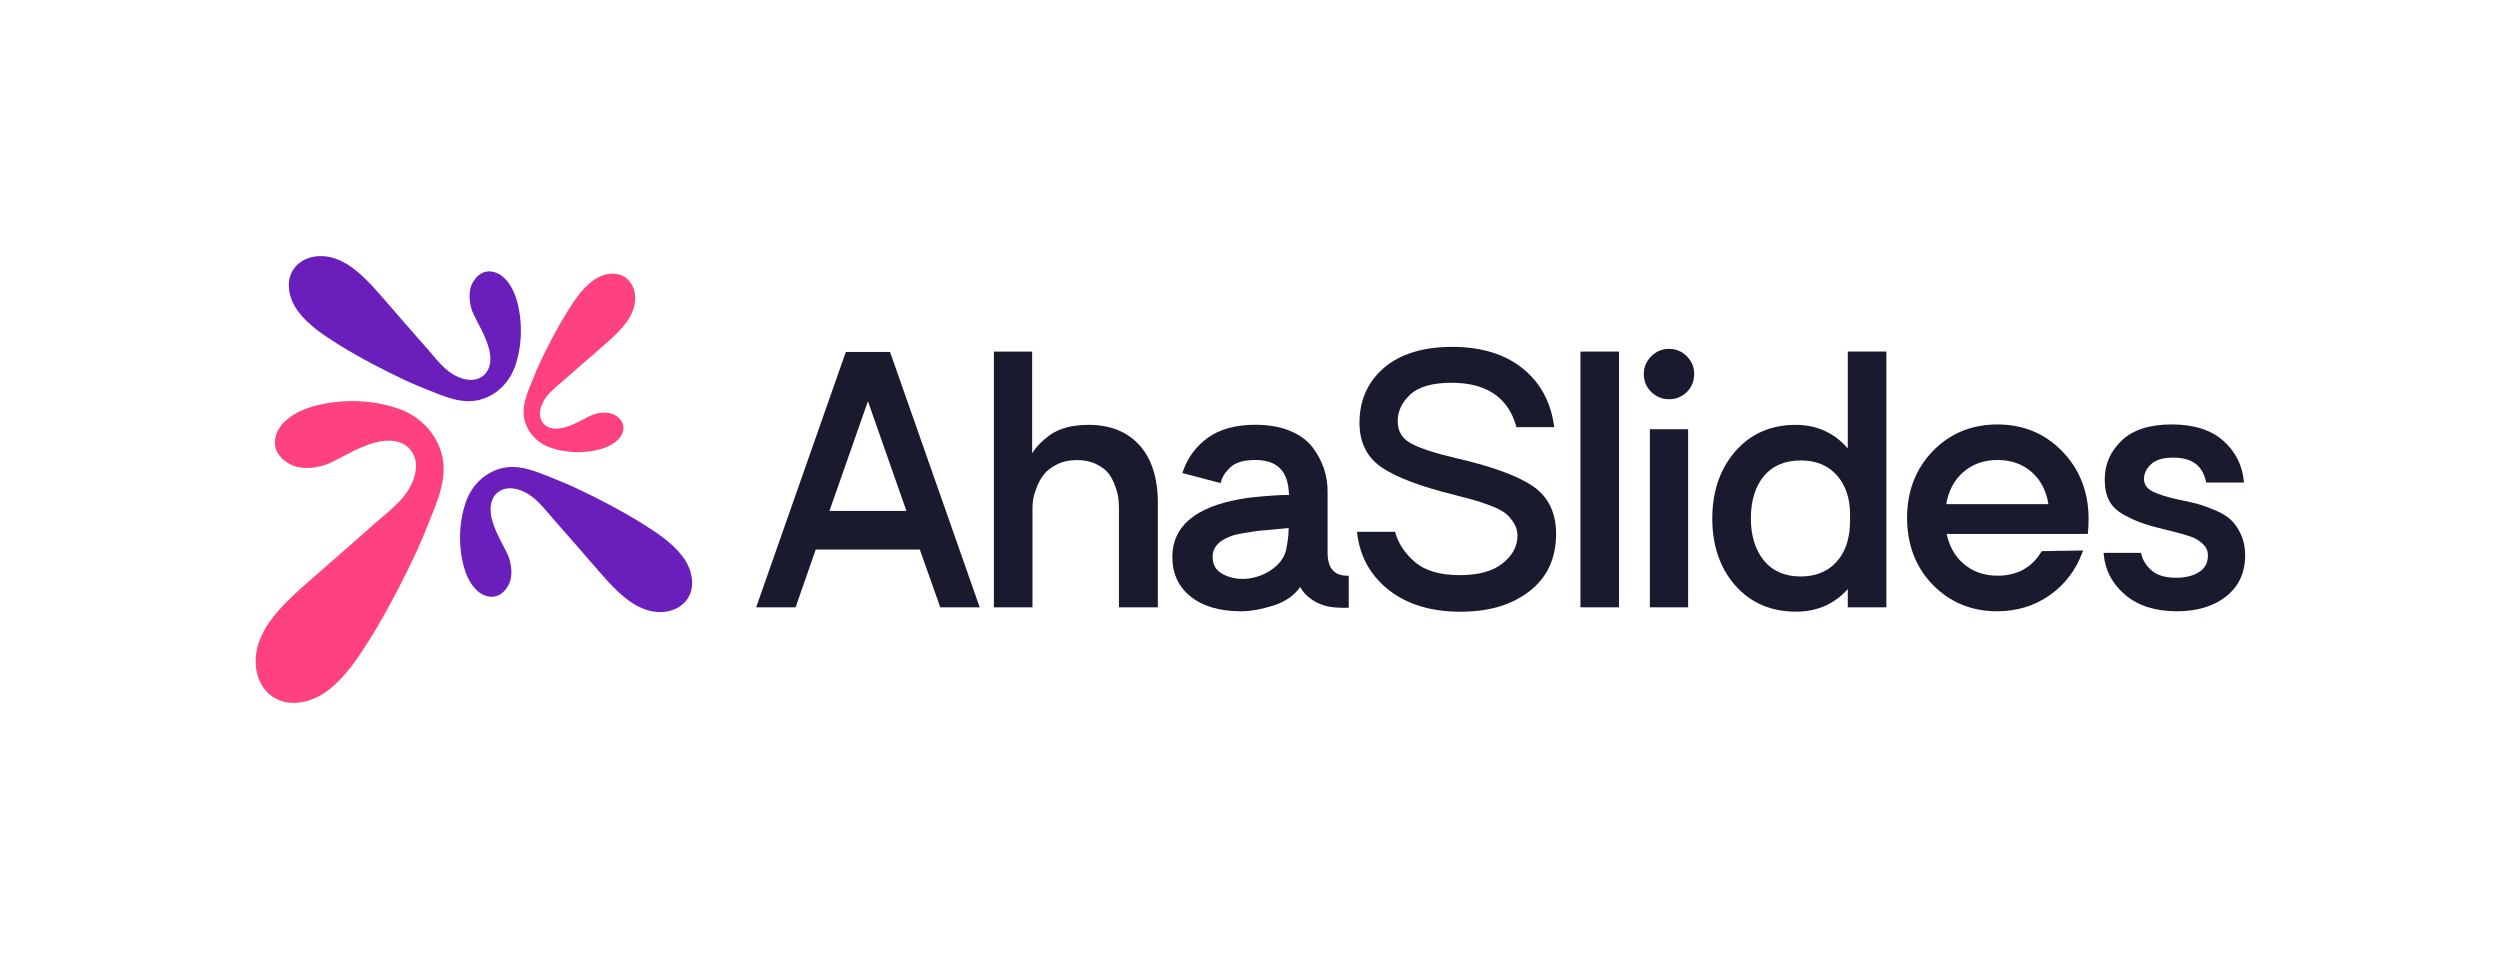
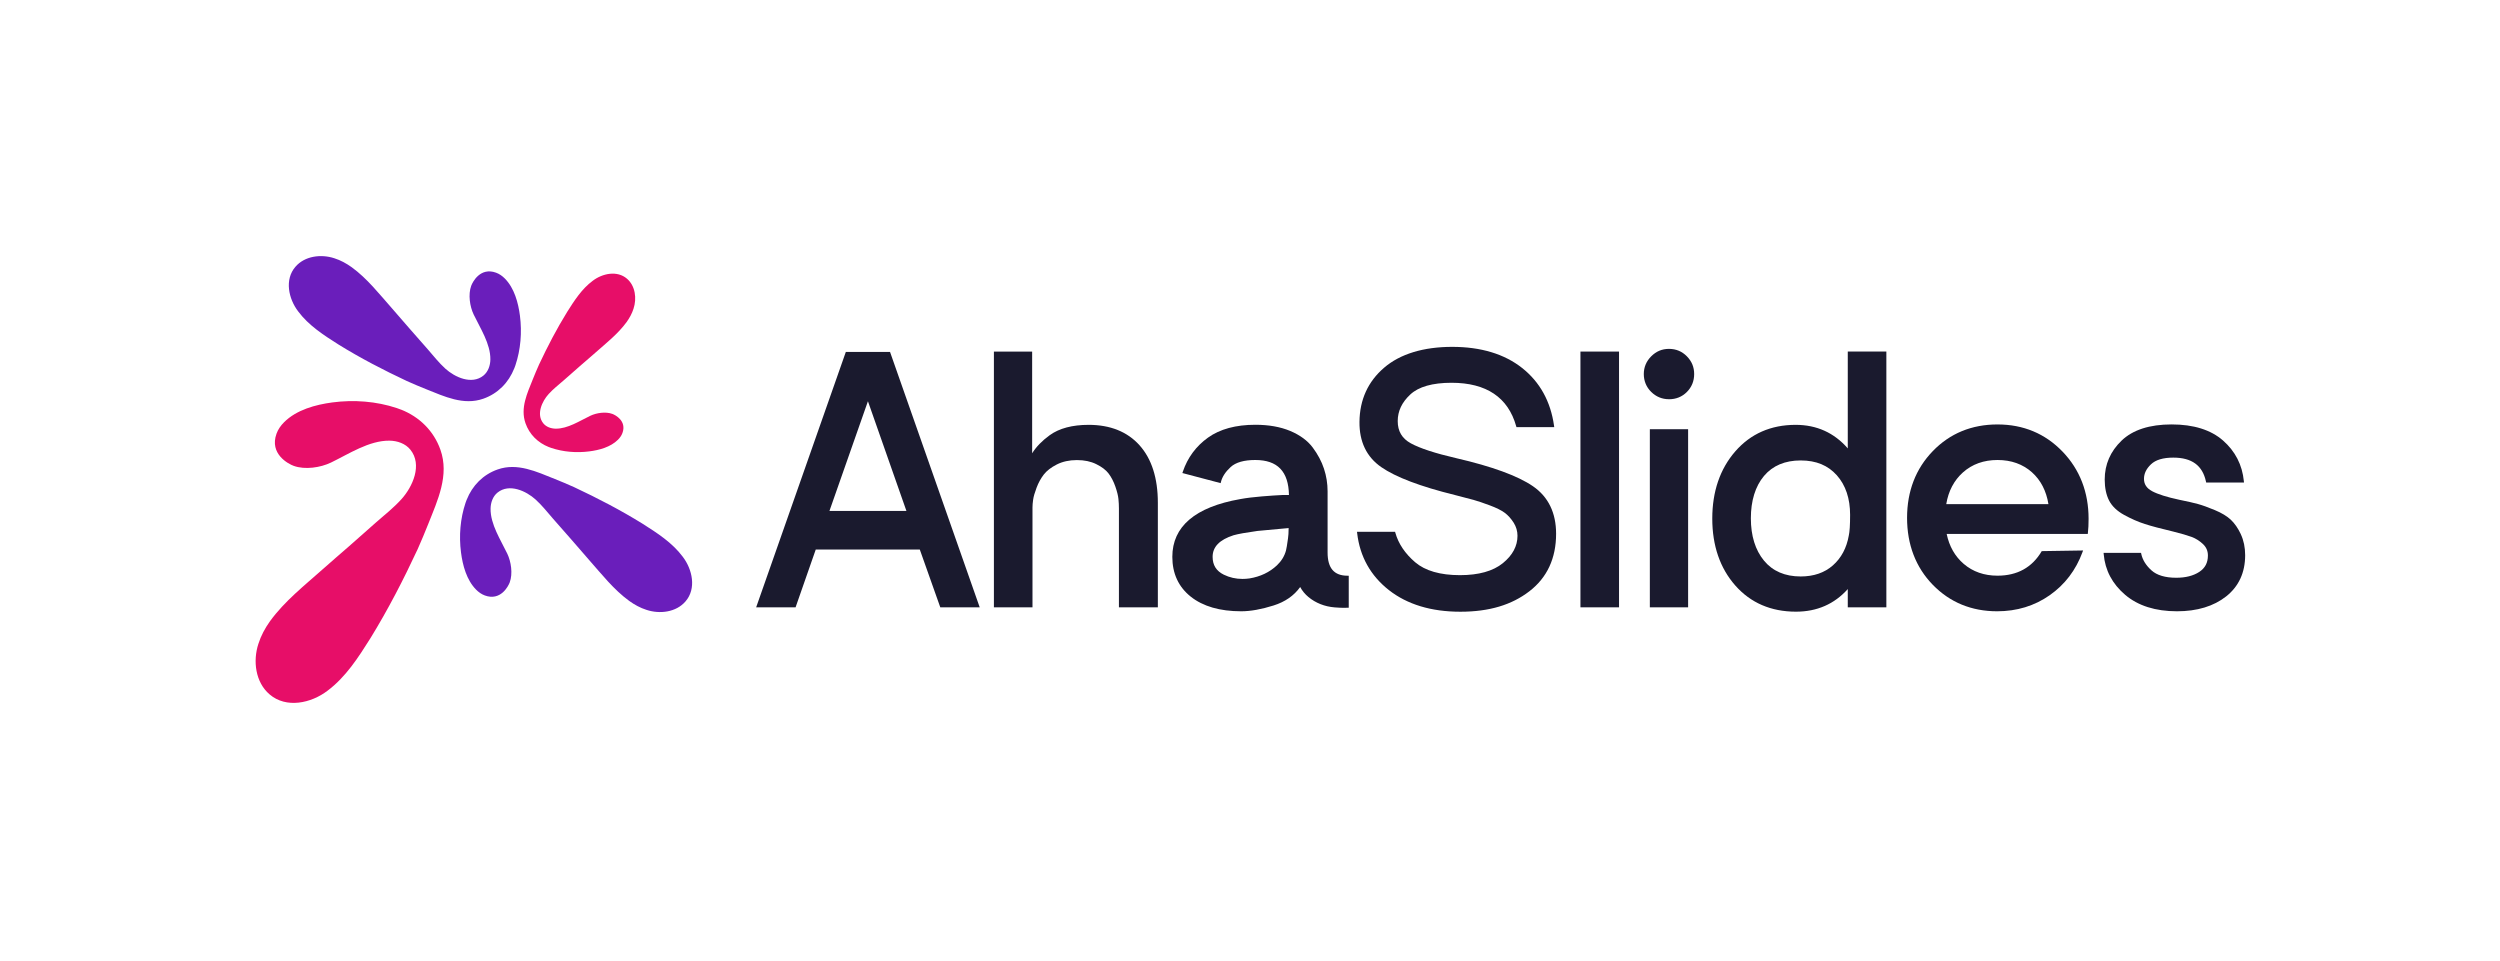
<svg xmlns="http://www.w3.org/2000/svg" id="Layer_4" data-name="Layer 4" viewBox="0 0 955 367">
  <defs>
    <style>
      .cls-1 {
-         fill: #ff4081;
+         fill: #E70E68;
      }

      .cls-2 {
        fill: #1a1a2e;
      }

      .cls-3 {
        fill: #6a1ebb;
      }
    </style>
  </defs>
  <path class="cls-2" d="M340,134.43h-16.89l-34.26,97.57h15.06l7.71-22.09h39.74l7.83,22.09h15.06l-34.26-97.57ZM316.85,195.17l14.7-41.9,14.7,41.9h-29.41Z" />
  <path class="cls-2" d="M435.31,170.1c-4.66-5.18-11.2-7.81-19.44-7.81-6.24,0-11.25,1.33-14.87,3.95-2.93,2.12-5.18,4.44-6.72,6.92v-38.86h-14.61v97.7h14.74v-38.13c0-.84.08-1.84.25-3.01.16-1.15.61-2.7,1.32-4.58.7-1.87,1.63-3.55,2.75-5.01,1.11-1.43,2.78-2.73,4.97-3.84,2.19-1.11,4.77-1.68,7.67-1.68s5.32.52,7.42,1.56c2.1,1.03,3.68,2.23,4.7,3.58,1.03,1.36,1.89,3.02,2.56,4.93.67,1.92,1.07,3.53,1.19,4.77.13,1.27.19,2.49.19,3.67v37.74h14.87v-39.93c0-9.41-2.36-16.81-7-21.97Z" />
  <path class="cls-2" d="M514.73,219.92c-5.11,0-7.59-2.9-7.59-8.87v-23.37c0-2.95-.46-5.85-1.38-8.63-.91-2.77-2.36-5.5-4.31-8.11-1.97-2.63-4.87-4.76-8.62-6.33-3.73-1.56-8.2-2.35-13.29-2.35-7.44,0-13.52,1.65-18.08,4.91-4.56,3.26-7.8,7.64-9.62,13.02l-.17.51,14.62,3.86.12-.49c.49-1.95,1.73-3.85,3.7-5.66,1.95-1.79,5.12-2.69,9.42-2.69,8.49,0,12.7,4.38,12.85,13.38h-2.6c-1.98.09-4.55.26-7.72.52-3.17.26-5.95.6-8.26,1.03-17.23,3.03-25.97,10.46-25.97,22.07,0,6.38,2.38,11.51,7.06,15.22,4.65,3.69,11.12,5.57,19.25,5.57,3.55,0,7.7-.74,12.35-2.21,4.4-1.38,7.83-3.76,10.18-7.06.78,1.45,1.84,2.73,3.15,3.82,2.76,2.29,6.22,3.66,10.01,3.96,1.53.12,2.56.17,3.52.17.46,0,1.87-.05,1.87-.05v-12.22h-.5ZM463.22,212.72c0-3.82,2.62-6.52,7.98-8.25,1.76-.5,4.85-1.06,9.15-1.65l11.91-1.1c-.01,1.75-.1,3.09-.25,4-.34,2.45-.59,3.96-.76,4.56-.57,2.13-1.73,4.04-3.45,5.67-2.82,2.66-6.37,4.34-10.51,5.01-.92.13-1.81.19-2.69.19-2.53,0-4.92-.55-7.1-1.62-2.88-1.42-4.28-3.65-4.28-6.81Z" />
  <path class="cls-2" d="M585.6,185.75c-5.76-3.96-15.63-7.57-29.32-10.73-8.05-1.86-13.88-3.77-17.34-5.67-3.37-1.84-5.01-4.62-5.01-8.48s1.61-7.19,4.79-10.16c3.18-2.98,8.49-4.49,15.77-4.49,13.3,0,21.6,5.58,24.69,16.58l.1.37h14.44l-.08-.57c-1.3-9.25-5.4-16.66-12.19-22.03-6.78-5.36-15.77-8.07-26.7-8.07s-19.87,2.68-26.01,7.96c-6.17,5.29-9.34,12.25-9.42,20.67-.09,7.59,2.71,13.41,8.31,17.3,5.5,3.83,14.98,7.42,28.16,10.67,3.08.77,5.45,1.39,7.11,1.86,1.66.47,3.74,1.17,6.25,2.11,2.47.92,4.37,1.87,5.66,2.82,1.27.94,2.41,2.22,3.41,3.78.97,1.54,1.46,3.22,1.46,5,0,3.93-1.88,7.45-5.59,10.46-3.74,3.04-9.25,4.58-16.38,4.58-7.55,0-13.31-1.67-17.14-4.95-3.84-3.3-6.39-7.09-7.55-11.25l-.1-.37h-14.55l.07.56c1.04,8.92,5.12,16.22,12.13,21.72,6.99,5.48,16.17,8.26,27.28,8.26s19.64-2.63,26.37-7.81c6.78-5.21,10.21-12.6,10.21-21.97,0-8.01-2.97-14.11-8.82-18.14Z" />
  <rect class="cls-2" x="603.73" y="134.3" width="14.74" height="97.7" />
  <g>
    <path class="cls-2" d="M637.55,152.51c2.69,0,5-.93,6.84-2.78,1.84-1.85,2.78-4.15,2.78-6.84s-.93-4.88-2.78-6.77c-1.85-1.89-4.15-2.85-6.84-2.85s-4.89.96-6.78,2.84c-1.89,1.89-2.84,4.17-2.84,6.78s.96,5,2.85,6.84c1.88,1.84,4.16,2.77,6.77,2.77Z" />
    <rect class="cls-2" x="630.24" y="163.96" width="14.62" height="68.04" />
  </g>
  <path class="cls-2" d="M705.85,134.29v37c-5.18-5.97-11.87-9-19.92-9-9.44,0-17.19,3.41-23.04,10.12-5.84,6.7-8.8,15.34-8.8,25.69s2.96,18.95,8.8,25.57c5.85,6.63,13.65,9.99,23.17,9.99,8.03,0,14.68-2.91,19.79-8.64v6.97h14.74v-97.7h-14.74ZM706.24,204.57c-.83,4.75-2.87,8.58-6.07,11.4-3.19,2.82-7.33,4.24-12.32,4.24-5.98,0-10.69-2.03-14-6.04-3.33-4.04-5.02-9.49-5.02-16.18s1.69-12.22,5.02-16.18c3.31-3.93,8.02-5.92,14-5.92s10.46,1.91,13.82,5.67c3.37,3.78,5.07,8.88,5.07,15.14,0,3.79-.17,6.43-.5,7.87Z" />
  <path class="cls-2" d="M787.87,172.5c-6.62-6.88-14.97-10.36-24.83-10.36s-18.17,3.42-24.7,10.17c-6.53,6.74-9.84,15.33-9.84,25.52s3.31,18.88,9.84,25.58c6.53,6.7,14.79,10.1,24.57,10.1,7.52,0,14.27-2.06,20.07-6.13,5.79-4.06,10-9.59,12.51-16.42l.25-.68-15.79.25c-3.65,6.23-9.34,9.38-16.9,9.38-5.07,0-9.42-1.51-12.9-4.5-3.35-2.87-5.54-6.72-6.52-11.44h53.9l.05-.44c.17-1.47.26-3.25.26-5.32,0-10.19-3.35-18.84-9.96-25.71ZM749.83,180.47c3.53-3.16,7.98-4.75,13.22-4.75s9.66,1.58,13.15,4.69c3.36,3,5.48,7.09,6.3,12.16h-39.03c.82-4.98,2.96-9.05,6.36-12.1Z" />
  <path class="cls-2" d="M856.01,204.09c-1.09-2.32-2.39-4.18-3.84-5.55-1.45-1.36-3.5-2.6-6.12-3.69-2.57-1.07-4.75-1.86-6.48-2.33-1.72-.47-4.09-1.01-7.09-1.61-4.72-1.01-8.23-2.12-10.4-3.29-2.07-1.12-3.08-2.65-3.08-4.7s.9-3.85,2.67-5.55c1.78-1.7,4.64-2.56,8.52-2.56,7.07,0,11.16,2.98,12.48,9.11l.09.4h14.44l-.05-.55c-.61-6.18-3.28-11.39-7.94-15.48-4.65-4.09-11.27-6.16-19.66-6.16s-14.83,2.08-19.1,6.18c-4.28,4.1-6.45,9.11-6.45,14.87,0,3.15.56,5.84,1.66,8,1.11,2.18,3.06,4.05,5.79,5.54,2.66,1.46,5.3,2.62,7.85,3.44,2.53.82,6.2,1.79,10.88,2.9,3.03.76,5.39,1.44,7.01,2.04,1.56.57,3.01,1.49,4.33,2.72,1.28,1.2,1.9,2.63,1.9,4.39,0,2.76-1.08,4.8-3.3,6.26-2.26,1.48-5.22,2.23-8.78,2.23-4.22,0-7.41-.95-9.49-2.83-2.09-1.89-3.4-4-3.89-6.28l-.08-.4h-14.31l.05.54c.52,6.1,3.28,11.31,8.2,15.5,4.91,4.17,11.56,6.28,19.78,6.28,7.7,0,14.03-1.92,18.8-5.69,4.81-3.81,7.25-9.1,7.25-15.74,0-2.97-.56-5.65-1.65-7.98Z" />
  <g>
    <path class="cls-1" d="M153.11,156.45c-.5-.2-1.01-.38-1.52-.56-7.83-2.61-16.42-3.25-24.59-2.17-6.47.86-13.73,2.82-18.48,7.57-1.24,1.24-2.28,2.7-2.88,4.35-2.84,7.8,4.6,11.62,6.55,12.32,4.33,1.58,10.26.65,14.22-1.25,6.81-3.28,14.56-8.45,22.35-8.38,3,.03,6.12,1.1,8,3.44,4.69,5.79.86,14.2-3.42,18.93-2.89,3.19-6.31,5.91-9.55,8.73-3.52,3.07-6.98,6.19-10.49,9.27-3.3,2.89-6.64,5.73-9.91,8.65-7.06,6.3-14.67,12.26-20.26,19.97-1.89,2.66-3.44,5.51-4.41,8.58-2.18,6.61-1.15,14.75,4.27,19.36,6.35,5.46,15.87,3.38,22.13-1.41,6.98-5.22,11.79-12.75,16.37-20.03,6.74-10.95,12.64-22.39,18.06-34.05,1.41-3.17,2.75-6.37,4.03-9.59,3.59-9.07,8.13-18.62,4.65-28.41-2.55-7.17-7.97-12.53-15.12-15.34Z" />
    <path class="cls-3" d="M178.26,190.93c-.15.39-.3.77-.43,1.17-2.02,6.02-2.54,12.62-1.73,18.91.64,4.98,2.14,10.57,5.78,14.24.95.96,2.07,1.76,3.34,2.22,6,2.2,8.95-3.51,9.5-5.01,1.22-3.33.52-7.89-.93-10.94-2.51-5.25-6.47-11.22-6.39-17.21.03-2.31.86-4.7,2.66-6.15,4.46-3.59,10.92-.63,14.55,2.67,2.45,2.23,4.53,4.87,6.7,7.37,2.35,2.71,4.75,5.38,7.11,8.09,2.21,2.54,4.4,5.12,6.63,7.64,4.83,5.45,9.4,11.32,15.32,15.63,2.04,1.46,4.23,2.66,6.59,3.41,5.08,1.69,11.35.92,14.91-3.24,4.22-4.87,2.64-12.2-1.04-17.03-4-5.38-9.78-9.09-15.37-12.64-8.41-5.21-17.2-9.77-26.15-13.97-2.43-1.09-4.89-2.13-7.37-3.12-6.97-2.78-14.3-6.29-21.84-3.64-5.52,1.94-9.66,6.1-11.83,11.6Z" />
    <path class="cls-3" d="M196.46,140.71c.15-.39.3-.77.43-1.17,2.02-6.02,2.54-12.62,1.73-18.91-.64-4.98-2.14-10.57-5.78-14.24-.95-.96-2.07-1.76-3.34-2.22-6-2.2-8.95,3.51-9.5,5.01-1.22,3.33-.52,7.89.93,10.94,2.51,5.25,6.47,11.22,6.39,17.21-.03,2.31-.86,4.7-2.66,6.15-4.46,3.59-10.92.63-14.55-2.67-2.45-2.23-4.53-4.87-6.7-7.37-2.35-2.71-4.75-5.38-7.11-8.09-2.21-2.54-4.4-5.12-6.63-7.64-4.83-5.45-9.4-11.32-15.32-15.63-2.04-1.46-4.23-2.66-6.59-3.41-5.08-1.69-11.35-.92-14.91,3.24-4.22,4.87-2.64,12.2,1.04,17.03,4,5.38,9.78,9.09,15.37,12.64,8.41,5.21,17.2,9.77,26.15,13.97,2.43,1.09,4.89,2.13,7.37,3.12,6.97,2.78,14.3,6.29,21.84,3.64,5.52-1.94,9.66-6.1,11.83-11.6Z" />
    <path class="cls-1" d="M209.66,170.77c.3.12.6.23.9.33,4.63,1.56,9.71,1.95,14.55,1.33,3.83-.49,8.13-1.64,10.95-4.45.74-.73,1.35-1.59,1.71-2.57,1.69-4.61-2.7-6.88-3.85-7.3-2.56-.94-6.07-.4-8.42.72-4.04,1.93-8.63,4.98-13.24,4.92-1.77-.02-3.62-.66-4.73-2.05-2.76-3.43-.48-8.4,2.06-11.19,1.71-1.88,3.75-3.49,5.67-5.15,2.09-1.81,4.14-3.65,6.22-5.47,1.96-1.7,3.94-3.38,5.88-5.1,4.19-3.71,8.7-7.23,12.02-11.78,1.12-1.57,2.04-3.25,2.62-5.07,1.3-3.91.71-8.73-2.49-11.47-3.75-3.24-9.39-2.03-13.1.8-4.14,3.07-7,7.52-9.72,11.83-4.01,6.47-7.52,13.23-10.75,20.11-.84,1.87-1.64,3.76-2.4,5.67-2.14,5.36-4.84,11-2.8,16.8,1.49,4.25,4.7,7.43,8.92,9.1Z" />
  </g>
</svg>
